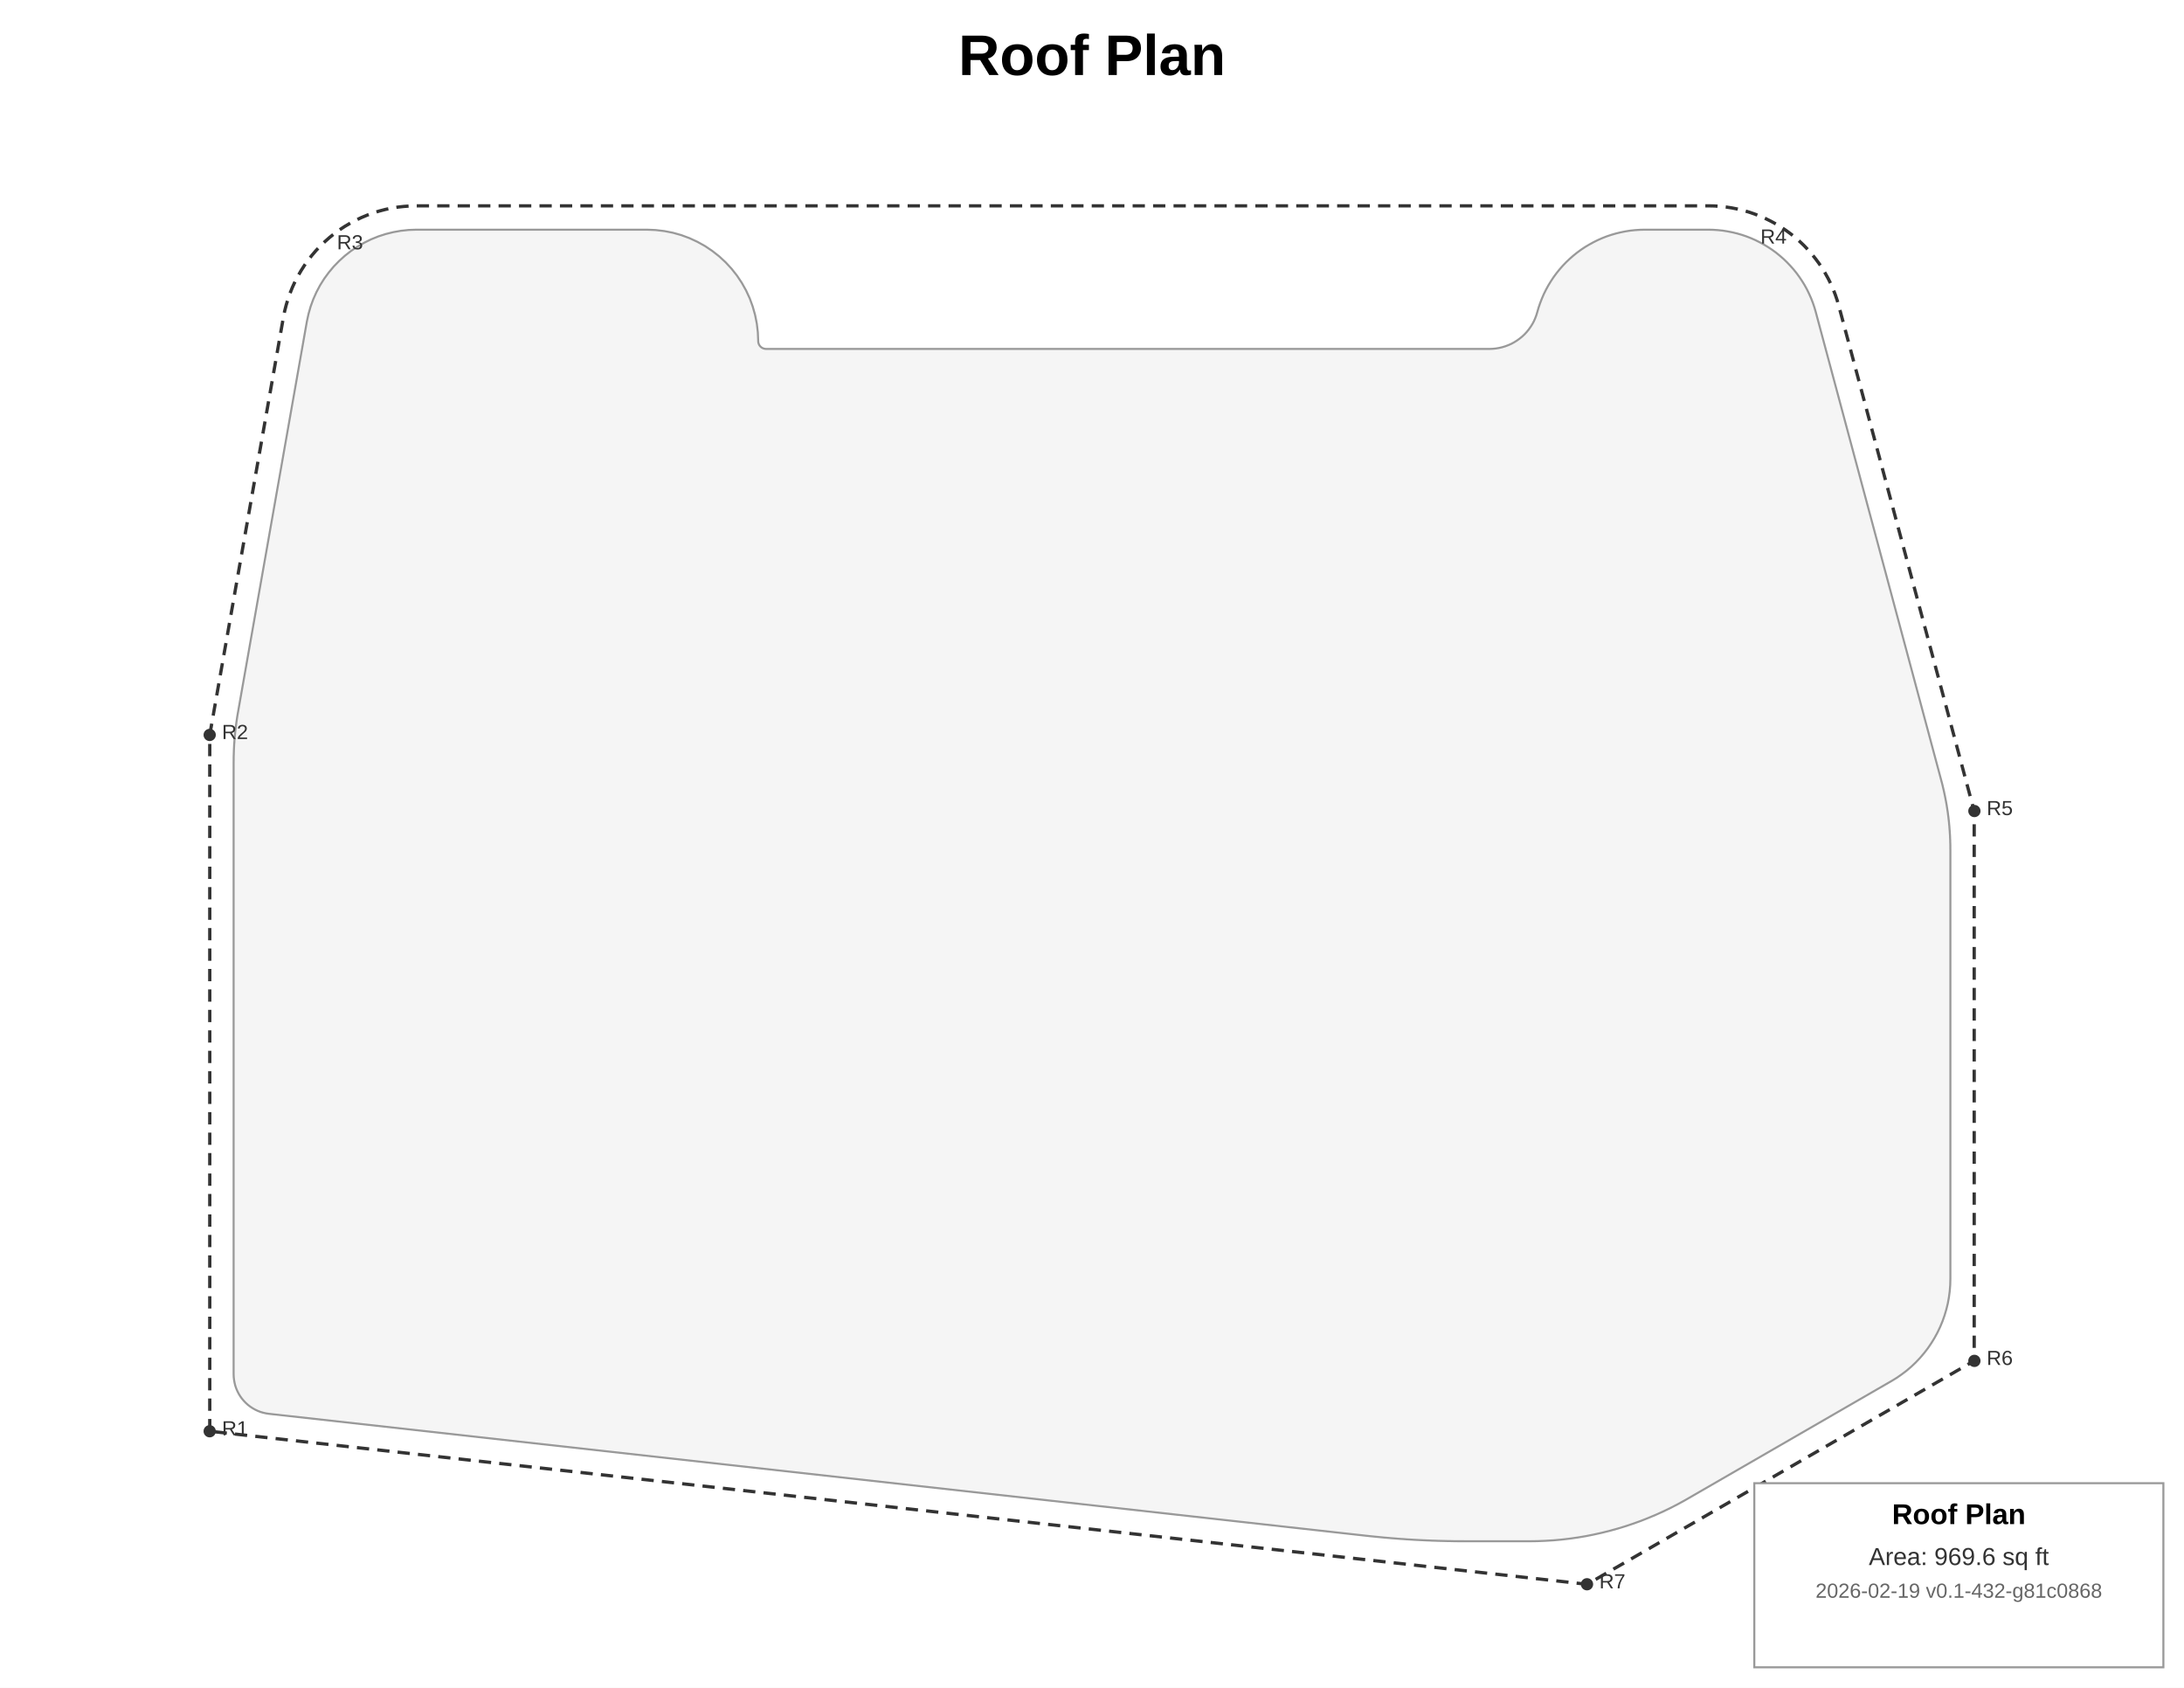
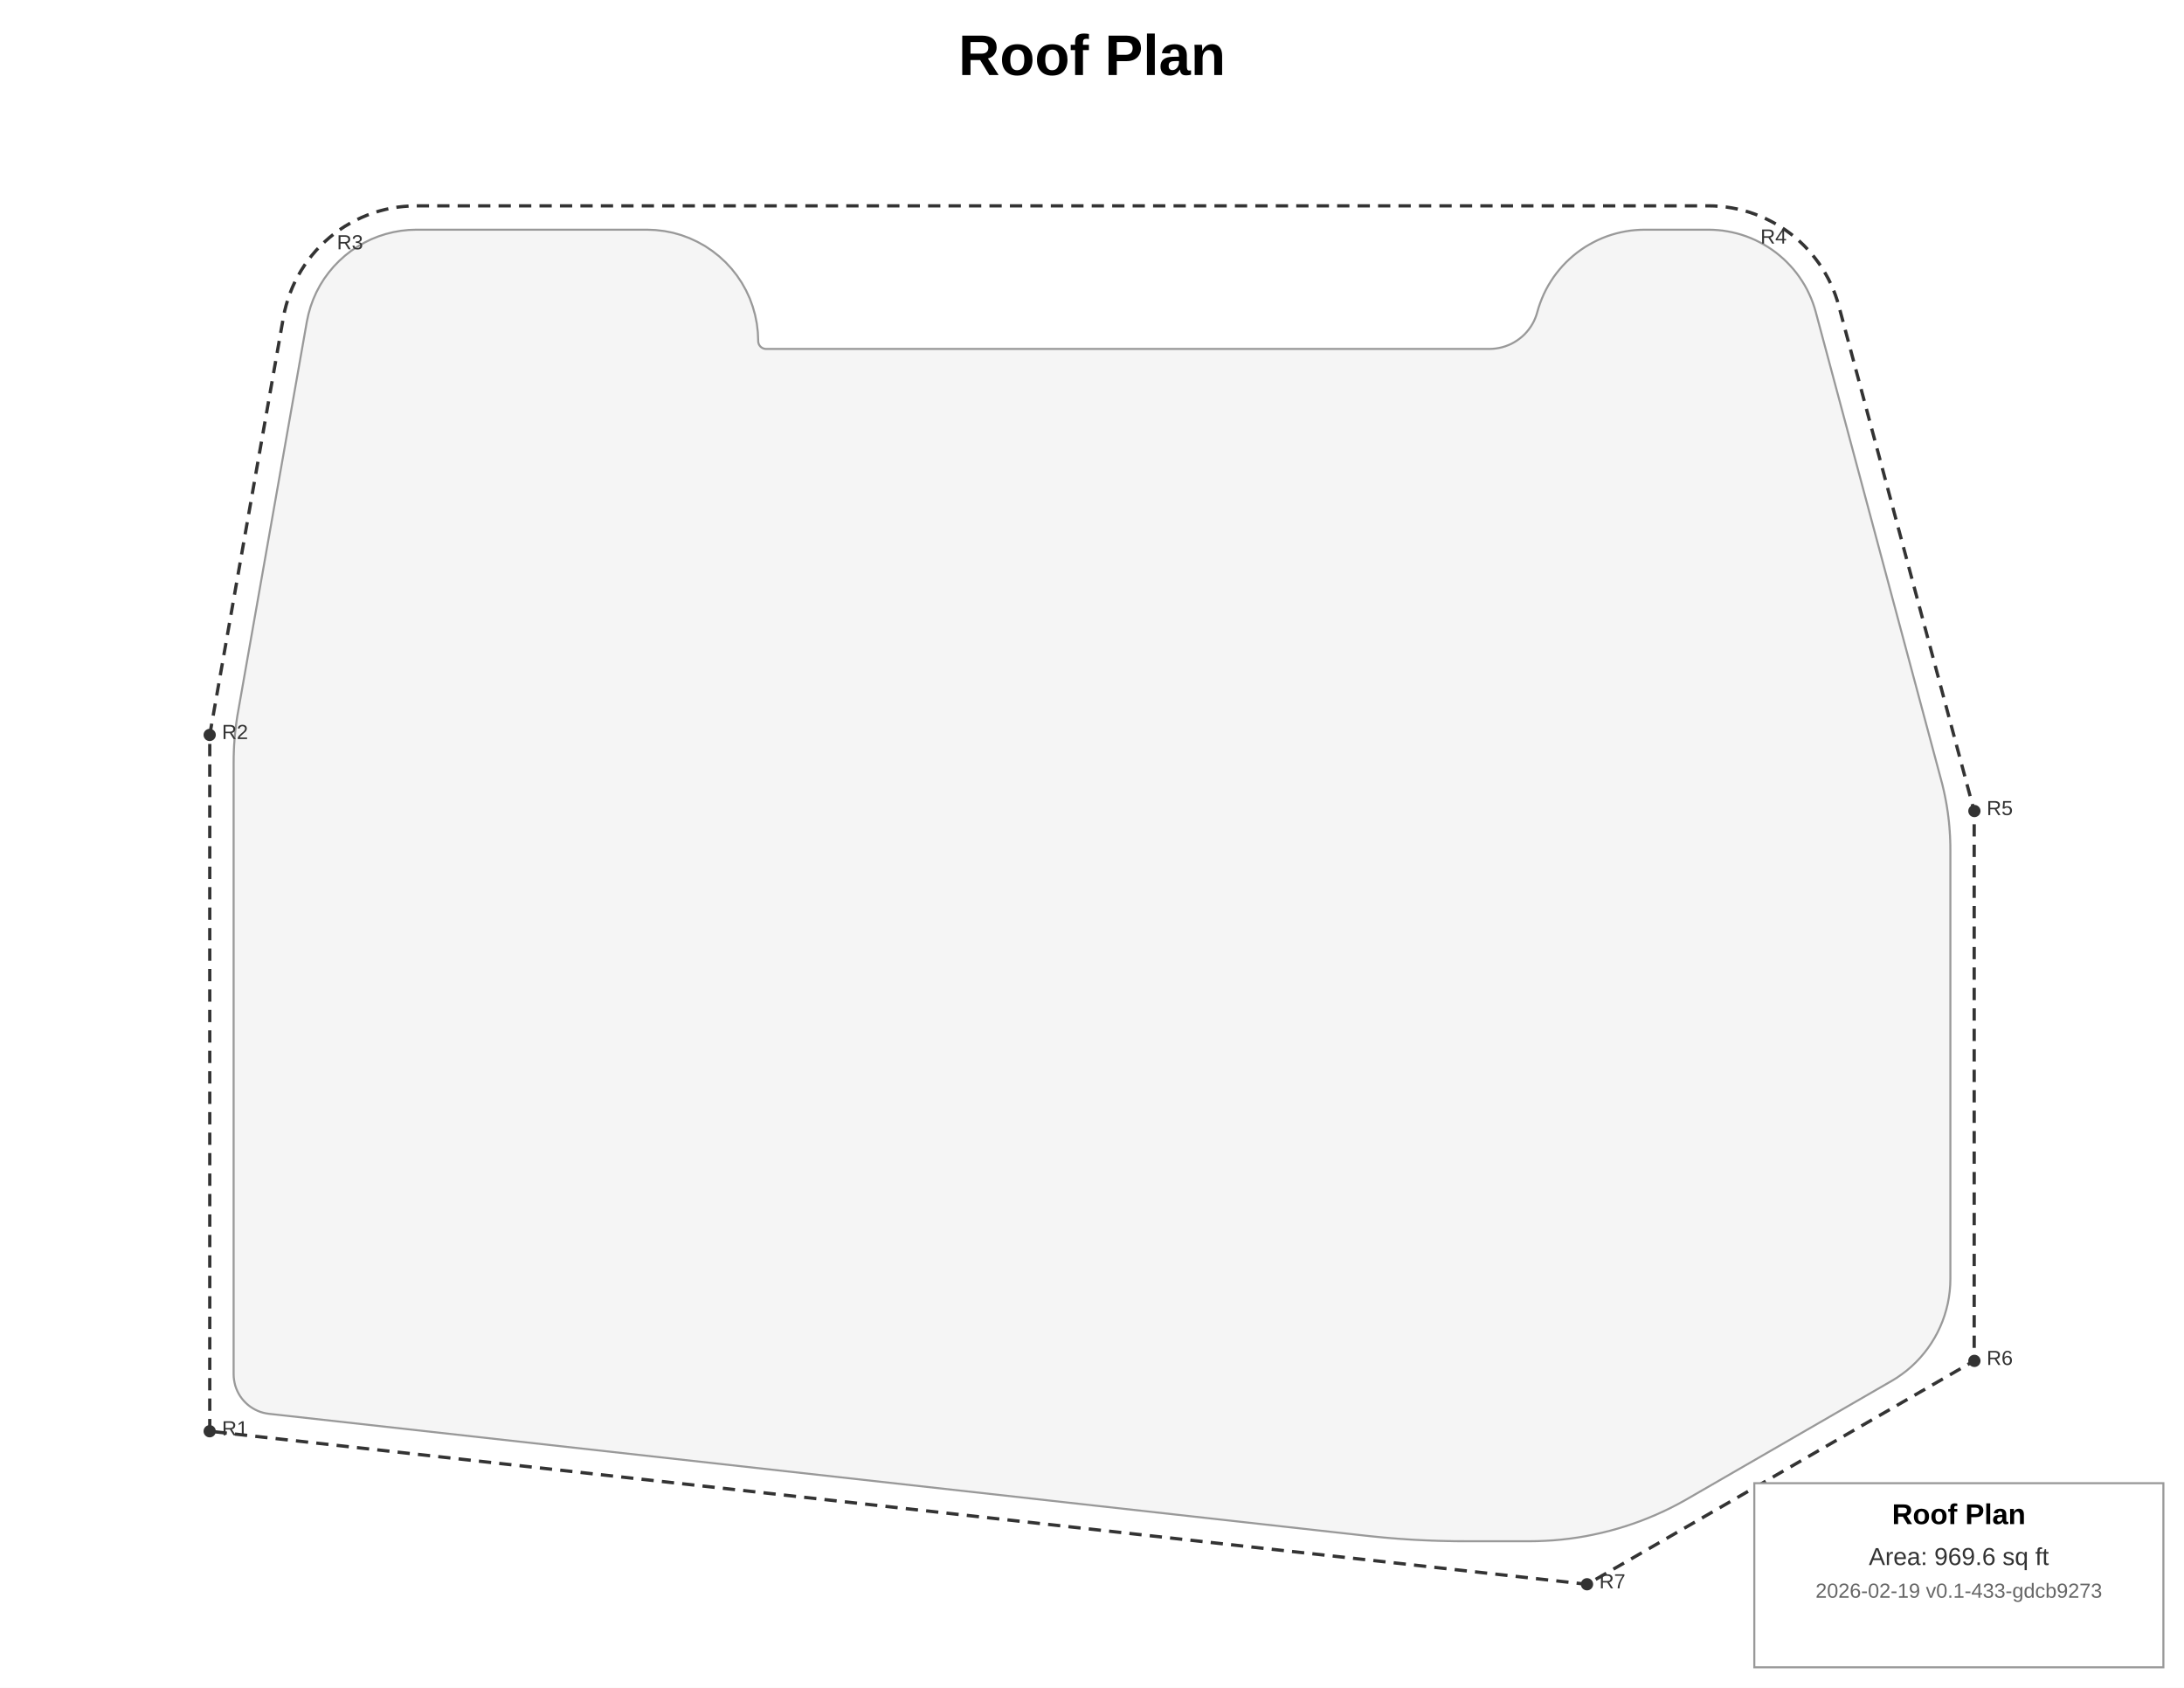
<svg xmlns="http://www.w3.org/2000/svg" width="792" height="612" viewBox="94.64 136.96 533.90 412.56">
  <rect x="94.64" y="136.96" width="533.90" height="412.56" fill="white" />
  <text x="361.6" y="155.3" text-anchor="middle" font-family="Arial" font-size="14" font-weight="bold">Roof Plan</text>
  <polygon points="160.39,482.54 159.69,482.43 159.00,482.28 158.32,482.08 157.66,481.82 157.02,481.52 156.40,481.17 155.81,480.78 155.25,480.35 154.72,479.87 154.23,479.36 153.78,478.82 153.36,478.24 152.99,477.63 152.67,477.00 152.39,476.35 152.16,475.68 151.99,474.99 151.86,474.30 151.78,473.59 151.75,472.88 151.75,323.28 151.76,322.66 151.76,322.04 151.78,321.43 151.80,320.81 151.82,320.19 151.85,319.58 151.88,318.96 151.93,318.35 151.97,317.73 152.02,317.12 152.08,316.50 152.14,315.89 152.21,315.28 152.28,314.66 152.36,314.05 152.44,313.44 152.53,312.83 152.62,312.22 152.72,311.61 152.83,311.00 169.65,215.58 170.05,213.72 170.57,211.90 171.22,210.11 171.99,208.38 172.88,206.70 173.89,205.09 175.01,203.56 176.23,202.10 177.55,200.74 178.96,199.47 180.45,198.30 182.03,197.24 183.67,196.29 185.38,195.45 187.14,194.74 188.94,194.16 190.79,193.70 192.65,193.37 194.54,193.17 196.44,193.10 252.79,193.10 254.92,193.19 257.04,193.44 259.14,193.85 261.19,194.43 263.19,195.17 265.13,196.07 267.00,197.11 268.77,198.30 270.45,199.62 272.02,201.07 273.47,202.64 274.79,204.31 275.98,206.09 277.02,207.95 277.92,209.89 278.65,211.90 279.23,213.95 279.65,216.05 279.90,218.17 279.99,220.30 279.99,220.46 280.01,220.61 280.04,220.76 280.08,220.90 280.13,221.05 280.20,221.19 280.27,221.32 280.36,221.45 280.45,221.57 280.56,221.68 280.67,221.78 280.79,221.88 280.91,221.96 281.05,222.03 281.19,222.10 281.33,222.15 281.48,222.19 281.63,222.22 281.78,222.24 281.93,222.25 458.74,222.25 459.53,222.22 460.32,222.14 461.10,222.01 461.87,221.83 462.63,221.60 463.37,221.32 464.10,221.00 464.80,220.62 465.47,220.20 466.11,219.74 466.73,219.24 467.31,218.70 467.85,218.12 468.35,217.50 468.81,216.86 469.23,216.19 469.61,215.49 469.93,214.76 470.21,214.02 470.44,213.26 470.77,212.12 471.16,211.00 471.59,209.89 472.06,208.81 472.59,207.74 473.16,206.70 473.78,205.69 474.43,204.70 475.14,203.74 475.88,202.82 476.66,201.93 477.48,201.07 478.34,200.25 479.23,199.47 480.16,198.72 481.11,198.02 482.10,197.36 483.12,196.75 484.16,196.18 485.22,195.65 486.31,195.17 487.41,194.74 488.54,194.36 489.68,194.03 490.83,193.75 491.99,193.52 493.17,193.33 494.35,193.21 495.53,193.13 496.72,193.10 512.26,193.10 513.45,193.13 514.63,193.21 515.81,193.33 516.98,193.52 518.15,193.75 519.30,194.03 520.44,194.36 521.56,194.74 522.67,195.17 523.76,195.65 524.82,196.18 525.86,196.75 526.87,197.36 527.86,198.02 528.82,198.72 529.74,199.47 530.64,200.25 531.49,201.07 532.31,201.93 533.10,202.82 533.84,203.74 534.54,204.70 535.20,205.69 535.82,206.70 536.39,207.74 536.91,208.81 537.39,209.89 537.82,211.00 538.20,212.12 538.53,213.26 569.19,327.67 569.26,327.95 569.34,328.23 569.41,328.50 569.48,328.78 569.55,329.06 569.61,329.34 569.68,329.62 569.74,329.89 569.81,330.17 569.87,330.45 569.93,330.73 569.99,331.01 570.05,331.29 570.11,331.57 570.16,331.85 570.22,332.13 570.27,332.42 570.33,332.70 570.38,332.98 570.43,333.26 570.48,333.54 570.53,333.82 570.57,334.11 570.62,334.39 570.66,334.67 570.70,334.95 570.75,335.24 570.79,335.52 570.83,335.80 570.86,336.09 570.90,336.37 570.94,336.66 570.97,336.94 571.00,337.22 571.04,337.51 571.07,337.79 571.10,338.08 571.12,338.36 571.15,338.65 571.18,338.93 571.20,339.22 571.22,339.50 571.24,339.79 571.27,340.07 571.28,340.36 571.30,340.65 571.32,340.93 571.34,341.22 571.35,341.50 571.36,341.79 571.37,342.08 571.39,342.36 571.39,342.65 571.40,342.93 571.41,343.22 571.42,343.51 571.42,343.79 571.42,344.08 571.42,344.36 571.43,344.65 571.43,449.57 571.39,451.08 571.27,452.58 571.07,454.08 570.80,455.56 570.44,457.03 570.01,458.48 569.51,459.90 568.93,461.30 568.28,462.66 567.56,463.98 566.77,465.27 565.92,466.52 565.00,467.71 564.02,468.86 562.98,469.96 561.89,471.00 560.74,471.98 559.54,472.89 558.30,473.75 557.01,474.54 506.53,503.68 504.78,504.64 503.01,505.55 501.22,506.41 499.41,507.23 497.57,508.00 495.72,508.73 493.85,509.40 491.96,510.03 490.05,510.61 488.14,511.14 486.20,511.62 484.26,512.05 482.31,512.44 480.35,512.77 478.37,513.05 476.40,513.28 474.42,513.46 472.43,513.58 470.44,513.66 468.45,513.69 452.91,513.69 452.50,513.68 452.09,513.68 451.69,513.68 451.28,513.68 450.88,513.68 450.47,513.67 450.06,513.67 449.66,513.66 449.25,513.65 448.85,513.65 448.44,513.64 448.03,513.63 447.63,513.62 447.22,513.61 446.82,513.60 446.41,513.59 446.00,513.58 445.60,513.56 445.19,513.55 444.79,513.54 444.38,513.52 443.97,513.50 443.57,513.49 443.16,513.47 442.76,513.45 442.35,513.43 441.95,513.41 441.54,513.39 441.14,513.37 440.73,513.35 440.32,513.33 439.92,513.30 439.51,513.28 439.11,513.25 438.70,513.23 438.30,513.20 437.89,513.17 437.49,513.14 437.08,513.12 436.68,513.09 436.27,513.06 435.87,513.02 435.46,512.99 435.06,512.96 434.65,512.93 434.25,512.89 433.84,512.86 433.44,512.82 433.03,512.79 432.63,512.75 432.23,512.71 431.82,512.67 431.42,512.63 431.01,512.59 430.61,512.55 430.21,512.51 429.80,512.47 429.40,512.43 428.99,512.38 428.59,512.34" fill="rgba(220,220,220,0.3)" stroke="#999" stroke-width="0.5" />
  <polygon points="145.92,486.80 145.92,316.58 163.91,214.57 164.21,213.06 164.59,211.57 165.03,210.10 165.54,208.65 166.11,207.22 166.75,205.82 167.46,204.46 168.23,203.13 169.06,201.83 169.95,200.58 170.89,199.37 171.89,198.20 172.95,197.08 174.06,196.02 175.21,195.00 176.41,194.04 177.65,193.14 178.94,192.29 180.26,191.51 181.62,190.79 183.01,190.13 184.42,189.54 185.87,189.01 187.34,188.55 188.82,188.16 190.33,187.84 191.84,187.59 193.37,187.42 194.90,187.31 196.44,187.27 512.26,187.27 513.70,187.30 515.14,187.40 516.57,187.56 518.00,187.78 519.41,188.06 520.81,188.40 522.19,188.80 523.56,189.27 524.90,189.79 526.22,190.37 527.51,191.01 528.77,191.70 530.01,192.45 531.20,193.25 532.37,194.10 533.49,195.00 534.57,195.95 535.62,196.95 536.61,197.99 537.56,199.07 538.46,200.20 539.32,201.36 540.12,202.56 540.86,203.79 541.56,205.05 542.20,206.34 542.78,207.66 543.30,209.01 543.76,210.37 544.16,211.75 577.25,335.25 577.25,469.58 482.64,524.21" fill="none" stroke="#333" stroke-width="0.8" stroke-dasharray="3,2" />
  <circle cx="145.9" cy="486.8" r="1.5" fill="#333" stroke="none" />
  <text x="148.9" y="487.8" font-family="Arial" font-size="5" fill="#333">R1</text>
  <circle cx="145.9" cy="316.6" r="1.5" fill="#333" stroke="none" />
  <text x="148.9" y="317.6" font-family="Arial" font-size="5" fill="#333">R2</text>
  <circle cx="577.3" cy="335.2" r="1.5" fill="#333" stroke="none" />
  <text x="580.3" y="336.2" font-family="Arial" font-size="5" fill="#333">R5</text>
  <circle cx="577.3" cy="469.6" r="1.5" fill="#333" stroke="none" />
  <text x="580.3" y="470.6" font-family="Arial" font-size="5" fill="#333">R6</text>
  <circle cx="482.6" cy="524.2" r="1.5" fill="#333" stroke="none" />
  <text x="485.6" y="525.2" font-family="Arial" font-size="5" fill="#333">R7</text>
  <text x="180.2" y="197.9" text-anchor="middle" font-family="Arial" font-size="5" fill="#333">R3</text>
  <text x="528.2" y="196.5" text-anchor="middle" font-family="Arial" font-size="5" fill="#333">R4</text>
  <rect x="523.5" y="499.5" width="100" height="45" fill="white" stroke="#999" stroke-width="0.5" />
  <text x="573.5" y="509.5" text-anchor="middle" font-family="Arial" font-size="7" font-weight="bold">Roof Plan</text>
  <text x="573.5" y="519.5" text-anchor="middle" font-family="Arial" font-size="6" fill="#333">Area: 969.6 sq ft</text>
-   <text x="573.5" y="527.5" text-anchor="middle" font-family="Arial" font-size="5" fill="#666">2026-02-19  v0.1-432-g81c0868</text>
+   <text x="573.5" y="527.5" text-anchor="middle" font-family="Arial" font-size="5" fill="#666">2026-02-19  v0.1-433-gdcb9273</text>
</svg>
